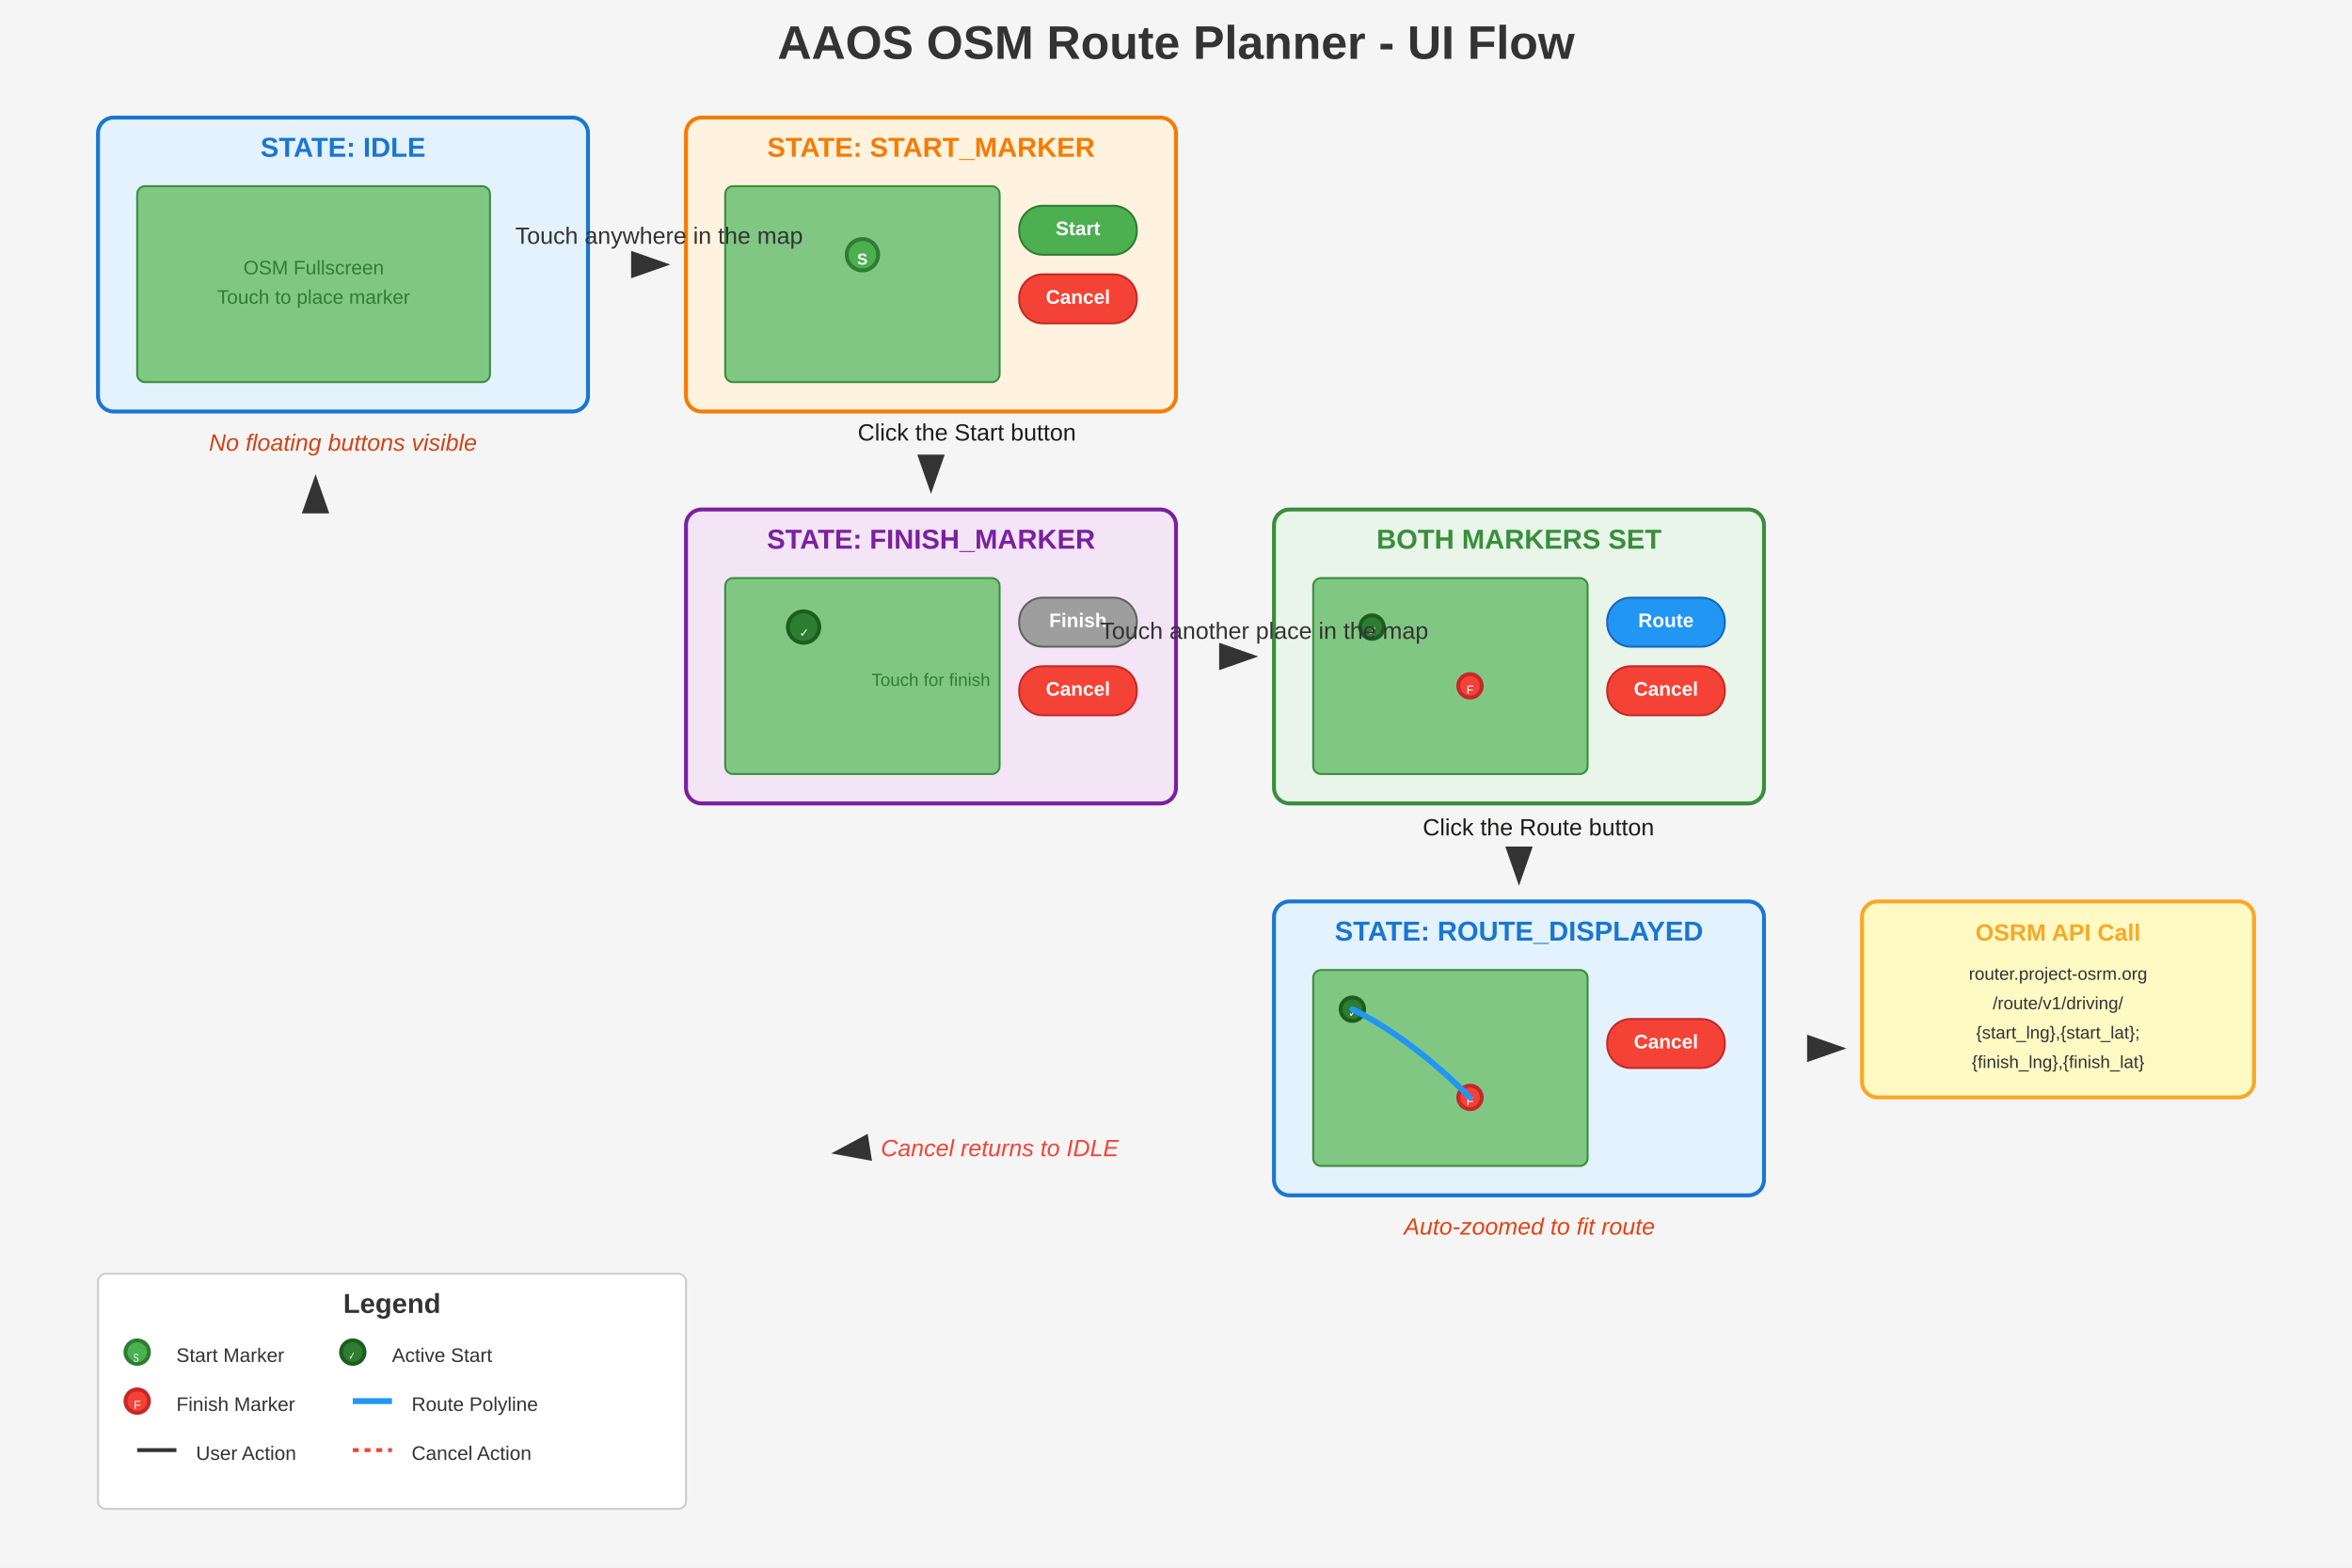
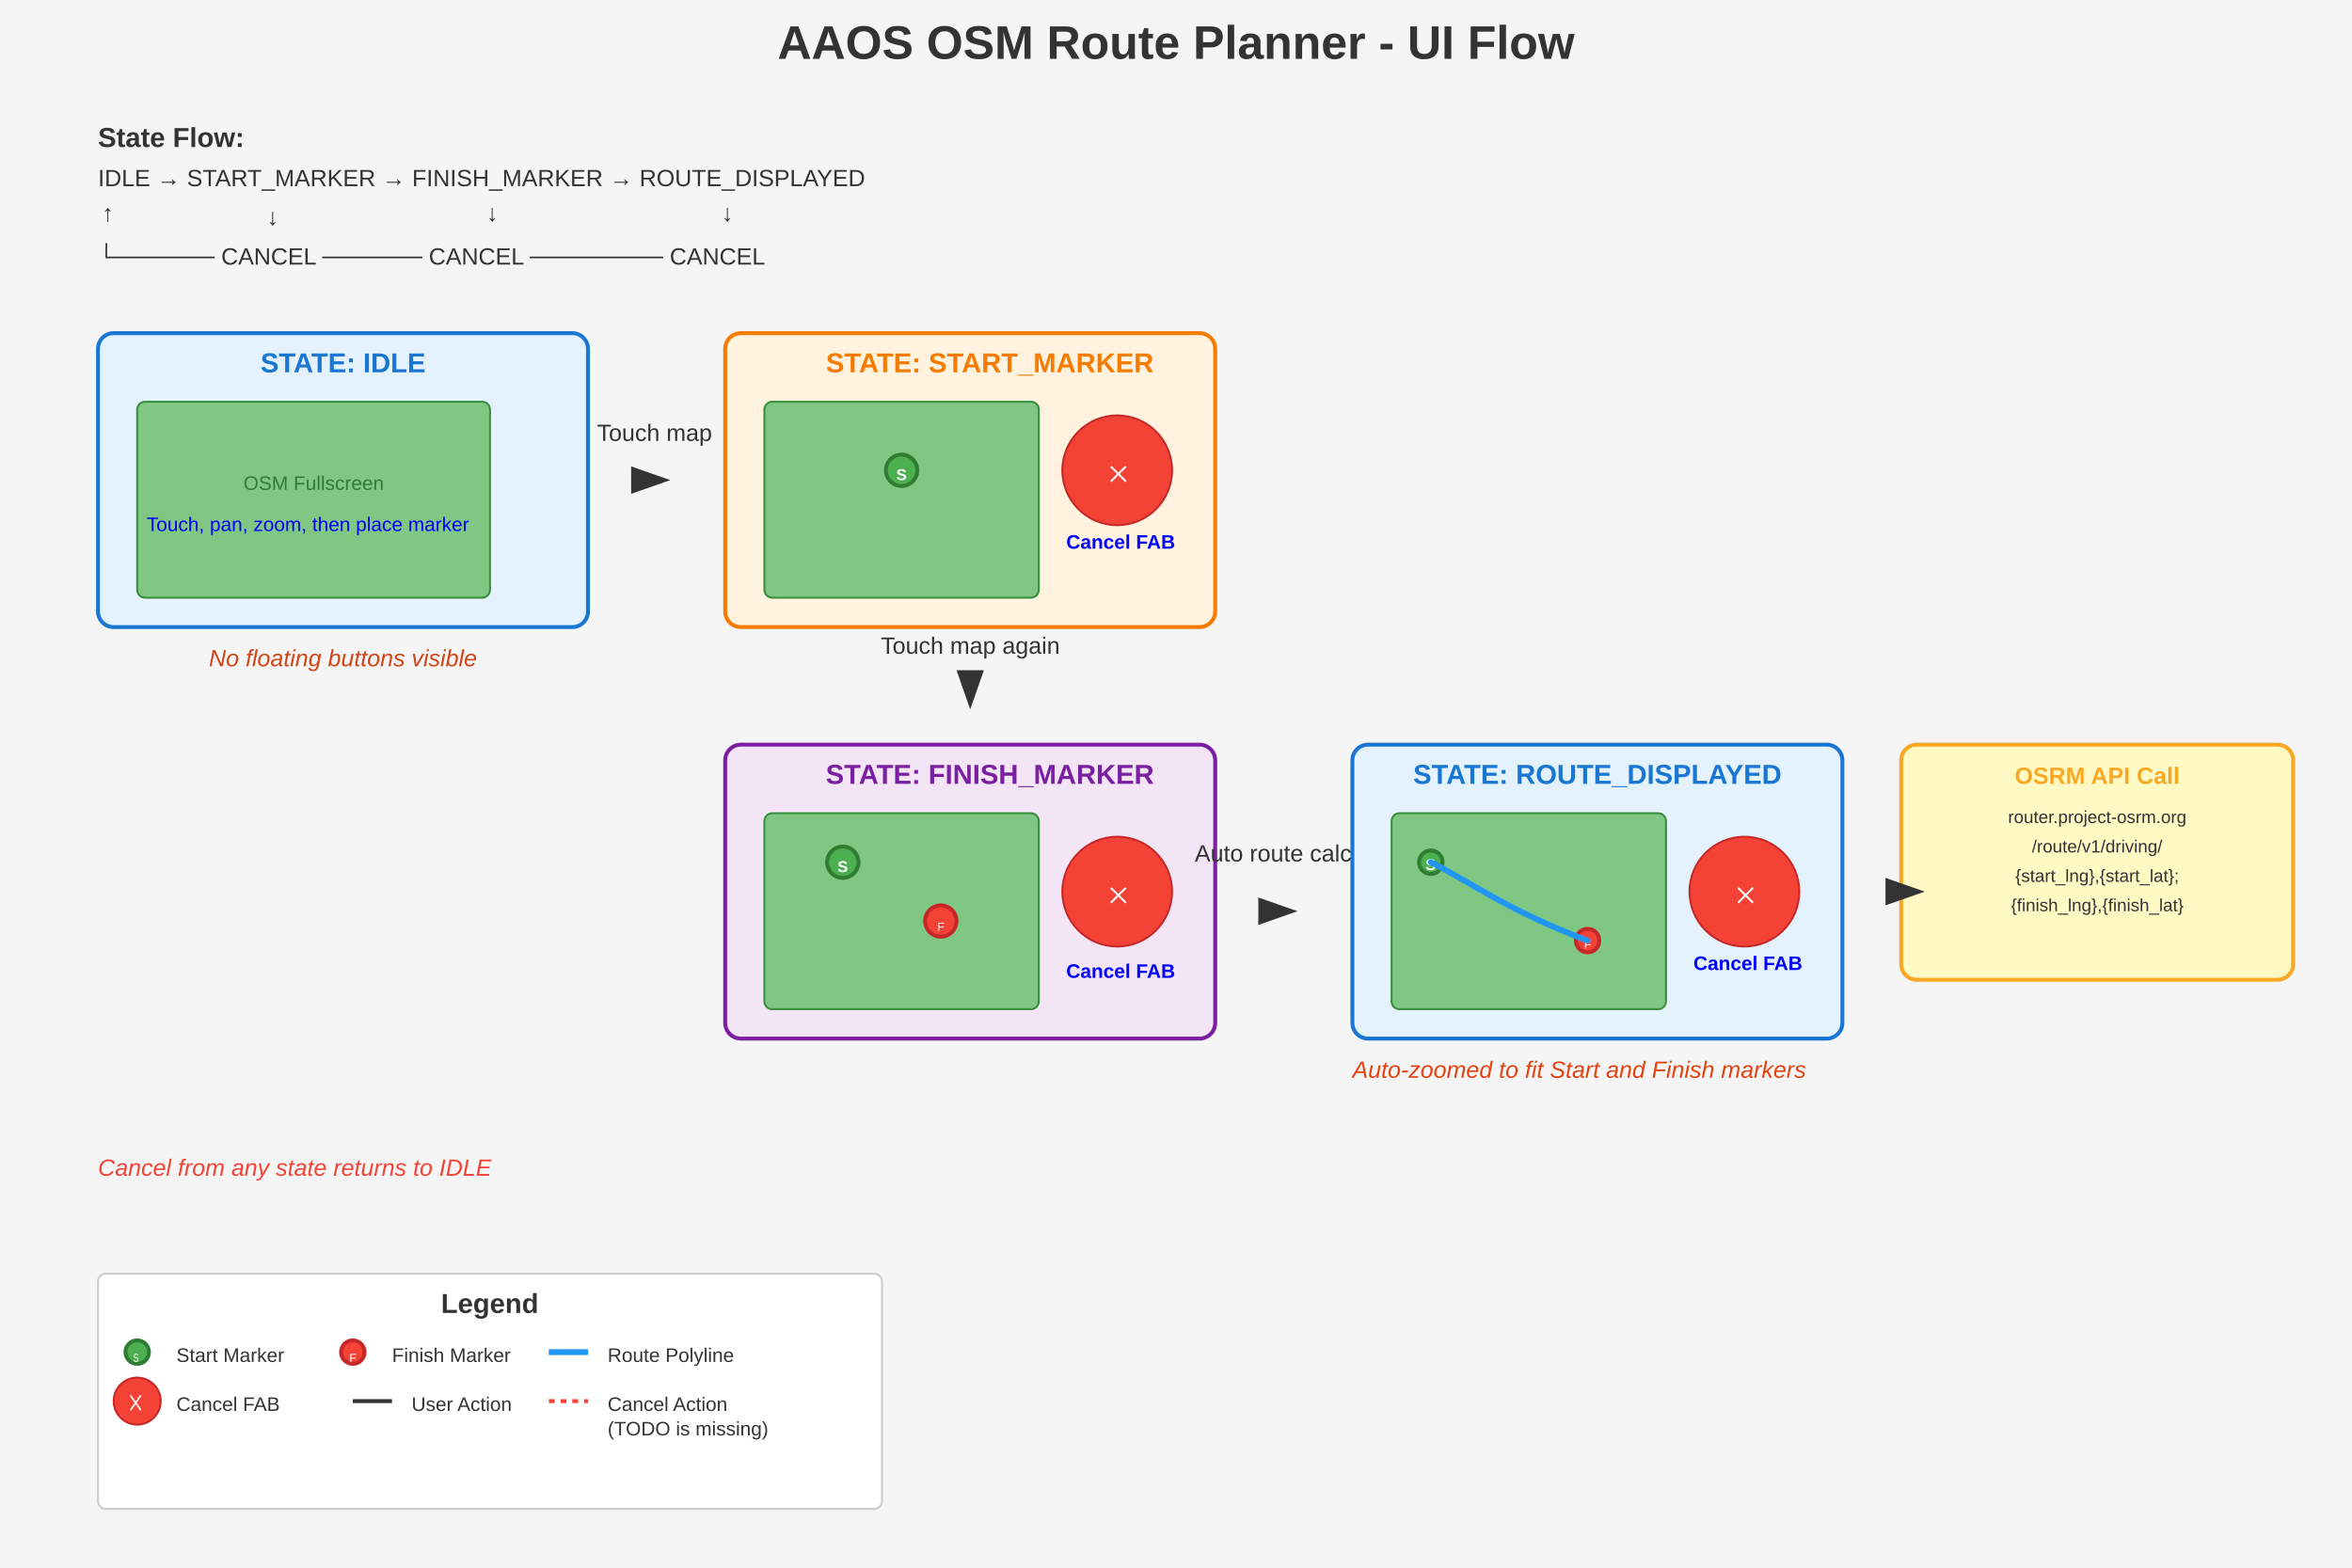
<svg xmlns="http://www.w3.org/2000/svg" id="Ebene_1" version="1.1" viewBox="0 0 1200 800">
-   <defs>
-     <style>
+   <defs id="defs1">
+     <style id="style1">
      .st0, .st1, .st2, .st3, .st4, .st5, .st6, .st7, .st8, .st9 {
        stroke-width: 2px;
      }

      .st0, .st10, .st11 {
        fill: #f44336;
      }

      .st0, .st11 {
        stroke: #c62828;
      }

      .st12, .st13, .st14, .st15, .st16, .st17, .st18, .st19, .st20, .st21, .st22, .st23, .st24, .st25, .st26, .st27, .st28, .st29, .st30, .st10 {
        isolation: isolate;
      }

      .st12, .st13, .st16, .st17, .st19, .st21, .st22, .st23, .st25 {
        font-family: Arial-BoldMT, Arial;
        font-weight: 700;
      }

      .st12, .st14, .st16, .st18, .st31, .st30 {
        fill: #333;
      }

      .st12, .st17, .st19, .st21, .st23 {
        font-size: 14px;
      }

      .st13 {
        fill: #f9a825;
      }

      .st13, .st18, .st24, .st26, .st27, .st10 {
        font-size: 12px;
      }

      .st14, .st15, .st18, .st26, .st28, .st29, .st30 {
        font-family: ArialMT, Arial;
      }

      .st14, .st22, .st29 {
        font-size: 10px;
      }

      .st1 {
        stroke: #f44336;
        stroke-dasharray: 3 3;
      }

      .st1, .st32, .st4, .st33, .st34 {
        fill: none;
      }

      .st15, .st7, .st29 {
        fill: #2e7d32;
      }

      .st15, .st30 {
        font-size: 9px;
      }

      .st16 {
        font-size: 24px;
      }

      .st17 {
        fill: #388e3c;
      }

      .st19 {
        fill: #7b1fa2;
      }

      .st20 {
        font-family: MyriadPro-Regular, 'Myriad Pro';
      }

      .st20, .st22, .st35, .st25, .st28 {
        fill: #fff;
      }

      .st20, .st28 {
        font-size: 6px;
      }

      .st36 {
        fill: #2196f3;
        stroke: #1565c0;
      }

      .st37 {
        fill: #9e9e9e;
        stroke: #616161;
      }

      .st2 {
        fill: #e3f2fd;
        stroke: #1976d2;
      }

      .st3 {
        fill: #f3e5f5;
        stroke: #7b1fa2;
      }

      .st21 {
        fill: #1976d2;
      }

      .st4 {
        stroke: #333;
      }

      .st23 {
        fill: #f57c00;
      }

      .st35 {
        stroke: #ccc;
      }

      .st5 {
        fill: #fff3e0;
        stroke: #f57c00;
      }

      .st24 {
        fill: #e44311;
      }

      .st24, .st27, .st10 {
        font-family: Arial-ItalicMT, Arial;
        font-style: italic;
      }

      .st33, .st34 {
        stroke: #2196f3;
        stroke-width: 3px;
      }

      .st25 {
        font-size: 8px;
      }

      .st26 {
        fill: #1d1d1b;
      }

      .st38, .st9 {
        fill: #4caf50;
        stroke: #2e7d32;
      }

      .st27 {
        fill: #d14416;
      }

      .st6 {
        fill: #fff9c4;
        stroke: #f9a825;
      }

      .st7 {
        stroke: #1b5e20;
      }

      .st39 {
        fill: #f5f5f5;
      }

      .st34 {
        stroke-linecap: round;
      }

      .st8 {
        fill: #e8f5e8;
      }

      .st8, .st40 {
        stroke: #388e3c;
      }

      .st40 {
        fill: #81c784;
      }
+ 
+       .st41 {
+         fill: #ffffff;
+         stroke: #333;
+         stroke-width: 1px;
+       }
+ 
+       .st42 {
+         fill: #e57373;
+       }
    </style>
  </defs>
-   <rect class="st39" width="1200" height="800" />
-   <text class="st16" transform="translate(396.7 30)">
-     <tspan x="0" y="0">AAOS OSM Route Planner - UI Flow</tspan>
-   </text>
+   <rect class="st39" width="1200" height="800" id="rect1" />
+   <text class="st16" transform="translate(396.7 30)" id="text1">
+     <tspan x="0" y="0" id="tspan1">AAOS OSM Route Planner - UI Flow</tspan>
+   </text>
+   <g id="state-flow">
+     <text class="st12" id="text2" transform="translate(50 75)">
+       <tspan x="0" y="0" id="tspan2">State Flow:</tspan>
+     </text>
+     <text class="st18" id="text3" transform="translate(50 95)">
+       <tspan x="0" y="0" id="tspan3">IDLE → START_MARKER → FINISH_MARKER → ROUTE_DISPLAYED</tspan>
+     </text>
+     <text class="st18" id="text4" x="52" y="112.846">
+       <tspan x="52" y="112.846" id="tspan4">↑</tspan>
+     </text>
+     <text class="st18" id="text4-5" style="font-size:12px;font-family:ArialMT, Arial;isolation:isolate;fill:#333333" x="136.104" y="114.846">
+       <tspan x="136.104" y="114.846" id="tspan4-2">↓</tspan>
+     </text>
+     <text class="st18" id="text4-5-1" style="font-size:12px;font-family:ArialMT, Arial;isolation:isolate;fill:#333333" x="248.104" y="112.846">
+       <tspan x="248.104" y="112.846" id="tspan4-2-4">↓</tspan>
+     </text>
+     <text class="st18" id="text4-5-4" style="font-size:12px;font-family:ArialMT, Arial;isolation:isolate;fill:#333333" x="368.104" y="112.846">
+       <tspan x="368.104" y="112.846" id="tspan4-2-1">↓</tspan>
+     </text>
+     <text class="st18" id="text5" transform="translate(50 135)">
+       <tspan x="0" y="0" id="tspan5">  └────── CANCEL ────── CANCEL ──────── CANCEL</tspan>
+     </text>
+   </g>
  <g id="state1">
-     <rect class="st2" x="50" y="60" width="250" height="150" rx="8" ry="8" />
-     <text class="st21" transform="translate(132.9 80)">
-       <tspan x="0" y="0">STATE: IDLE</tspan>
-     </text>
-     <rect class="st40" x="70" y="95" width="180" height="100" rx="4" ry="4" />
-     <text class="st29" transform="translate(124.2 140)">
-       <tspan x="0" y="0">OSM Fullscreen</tspan>
-     </text>
-     <text class="st29" transform="translate(110.8 155)">
-       <tspan x="0" y="0">Touch to place marker</tspan>
-     </text>
-     <text class="st27" transform="translate(106.6 230)">
-       <tspan x="0" y="0">No floating buttons visible</tspan>
-     </text>
-   </g>
-   <path class="st32" d="" />
-   <polygon class="st31" points="322 128 342 135 322 142 322 128" />
-   <path class="st31" d="M340,135" marker-end="url(#arrowhead)" />
+     <rect class="st2" x="50" y="170" width="250" height="150" rx="8" ry="8" id="rect5" />
+     <text class="st21" transform="translate(132.9 190)" id="text6">
+       <tspan x="0" y="0" id="tspan6">STATE: IDLE</tspan>
+     </text>
+     <rect class="st40" x="70" y="205" width="180" height="100" rx="4" ry="4" id="rect6" />
+     <text class="st29" transform="translate(124.2 250)" id="text7">
+       <tspan x="0" y="0" id="tspan7">OSM Fullscreen</tspan>
+     </text>
+     <text class="st29" id="text8" x="74.8" y="271" style="fill:#0000ff">
+       <tspan x="74.8" y="271" id="tspan8" style="fill:#0000ff">Touch, pan, zoom, then place marker</tspan>
+     </text>
+     <text class="st27" transform="translate(106.6 340)" id="text9">
+       <tspan x="0" y="0" id="tspan9">No floating buttons visible</tspan>
+     </text>
+   </g>
+   <polygon class="st31" points="322 238 342 245 322 252 322 238" id="polygon9" />
+   <text class="st18" id="text10" x="304.611" y="225">
+     <tspan x="304.611" y="225" id="tspan10">Touch map</tspan>
+   </text>
  <g id="state2">
-     <rect class="st5" x="350" y="60" width="250" height="150" rx="8" ry="8" />
-     <text class="st23" transform="translate(391.4 80)">
-       <tspan x="0" y="0">STATE: START_MARKER</tspan>
-     </text>
-     <rect class="st40" x="370" y="95" width="140" height="100" rx="4" ry="4" />
-     <circle class="st9" cx="440" cy="130" r="8" />
-     <text class="st25" transform="translate(437.3 135)">
-       <tspan x="0" y="0">S</tspan>
-     </text>
-     <rect class="st38" x="520" y="105" width="60" height="25" rx="12" ry="12" />
-     <text class="st22" transform="translate(538.6 120)">
-       <tspan x="0" y="0">Start</tspan>
-     </text>
-     <rect class="st11" x="520" y="140" width="60" height="25" rx="12" ry="12" />
-     <text class="st22" transform="translate(533.6 155)">
-       <tspan x="0" y="0">Cancel</tspan>
-     </text>
-   </g>
-   <path class="st32" d="" />
-   <polygon class="st31" points="482 232 475 252 468 232 482 232" />
-   <path class="st31" d="M475,250" marker-end="url(#arrowhead)" />
-   <text class="st26" transform="translate(437.6 224.8)">
-     <tspan x="0" y="0">Click the Start button</tspan>
-   </text>
-   <path class="st32" d="" />
-   <polygon class="st31" points="444.9 592.4 424.1 588.6 442.7 578.6 444.9 592.4" />
-   <path class="st31" d="M175,250" marker-end="url(#arrowhead)" />
+     <rect class="st5" x="370" y="170" width="250" height="150" rx="8" ry="8" id="rect10" />
+     <text class="st23" transform="translate(421.4 190)" id="text11">
+       <tspan x="0" y="0" id="tspan11">STATE: START_MARKER</tspan>
+     </text>
+     <rect class="st40" x="390" y="205" width="140" height="100" rx="4" ry="4" id="rect11" />
+     <circle class="st9" cx="460" cy="240" r="8" id="circle11" />
+     <text class="st25" transform="translate(457.3 245)" id="text12">
+       <tspan x="0" y="0" id="tspan12">S</tspan>
+     </text>
+     <circle class="st11" cx="570" cy="240" r="28" id="circle12" />
+     <text class="st42" transform="translate(566 246)" id="text13" style="fill:#ffffff">
+       <tspan x="0" y="0" id="tspan13" style="fill:#ffffff">✕</tspan>
+     </text>
+     <text class="st22" id="text14" x="544" y="280">
+       <tspan x="544" y="280" id="tspan14" style="fill:#0000ff">Cancel FAB</tspan>
+     </text>
+   </g>
+   <polygon class="st31" points="502 342 495 362 488 342 502 342" id="polygon14" />
+   <text class="st18" id="text15" x="449.371" y="333.593">
+     <tspan x="449.371" y="333.593" id="tspan15">Touch map again</tspan>
+   </text>
  <g id="state3">
-     <rect class="st3" x="350" y="260" width="250" height="150" rx="8" ry="8" />
-     <text class="st19" transform="translate(391.3 280)">
-       <tspan x="0" y="0">STATE: FINISH_MARKER</tspan>
-     </text>
-     <rect class="st40" x="370" y="295" width="140" height="100" rx="4" ry="4" />
-     <circle class="st7" cx="410" cy="320" r="8" />
-     <text class="st20" transform="translate(407.8 325)">
-       <tspan x="0" y="0">✓</tspan>
-     </text>
-     <text class="st15" transform="translate(444.7 350)">
-       <tspan x="0" y="0">Touch for finish</tspan>
-     </text>
-     <rect class="st37" x="520" y="305" width="60" height="25" rx="12" ry="12" />
-     <text class="st22" transform="translate(535.3 320)">
-       <tspan x="0" y="0">Finish</tspan>
-     </text>
-     <rect class="st11" x="520" y="340" width="60" height="25" rx="12" ry="12" />
-     <text class="st22" transform="translate(533.6 355)">
-       <tspan x="0" y="0">Cancel</tspan>
-     </text>
-   </g>
-   <path class="st32" d="" />
-   <polygon class="st31" points="622 328 642 335 622 342 622 328" />
-   <path class="st31" d="M640,335" marker-end="url(#arrowhead)" />
+     <rect class="st3" x="370" y="380" width="250" height="150" rx="8" ry="8" id="rect15" />
+     <text class="st19" transform="translate(421.3 400)" id="text16">
+       <tspan x="0" y="0" id="tspan16">STATE: FINISH_MARKER</tspan>
+     </text>
+     <rect class="st40" x="390" y="415" width="140" height="100" rx="4" ry="4" id="rect16" />
+     <circle class="st9" cx="430" cy="440" r="8" id="circle16" />
+     <text class="st25" transform="translate(427.3 445)" id="text17">
+       <tspan x="0" y="0" id="tspan17">S</tspan>
+     </text>
+     <circle class="st0" cx="480" cy="470" r="8" id="circle17" />
+     <text class="st28" transform="translate(478.2 475)" id="text18">
+       <tspan x="0" y="0" id="tspan18">F</tspan>
+     </text>
+     <circle class="st11" cx="570" cy="455" r="28" id="circle18" />
+     <text class="st42" transform="translate(566 461)" id="text19" style="fill:#ffffff">
+       <tspan x="0" y="0" id="tspan19" style="fill:#ffffff">✕</tspan>
+     </text>
+     <text class="st22" id="text20" x="544" y="499">
+       <tspan x="544" y="499" id="tspan20" style="fill:#0000ff">Cancel FAB</tspan>
+     </text>
+   </g>
+   <polygon class="st31" points="642 458 662 465 642 472 642 458" id="polygon20" />
  <g id="state4">
-     <rect class="st8" x="650" y="260" width="250" height="150" rx="8" ry="8" />
-     <text class="st17" transform="translate(702.3 280)">
-       <tspan x="0" y="0">BOTH MARKERS SET</tspan>
-     </text>
-     <rect class="st40" x="670" y="295" width="140" height="100" rx="4" ry="4" />
-     <circle class="st7" cx="700" cy="320" r="6" />
-     <text class="st20" transform="translate(697.8 324)">
-       <tspan x="0" y="0">✓</tspan>
-     </text>
-     <circle class="st0" cx="750" cy="350" r="6" />
-     <text class="st28" transform="translate(748.2 354)">
-       <tspan x="0" y="0">F</tspan>
-     </text>
-     <rect class="st36" x="820" y="305" width="60" height="25" rx="12" ry="12" />
-     <text class="st22" transform="translate(835.8 320)">
-       <tspan x="0" y="0">Route</tspan>
-     </text>
-     <rect class="st11" x="820" y="340" width="60" height="25" rx="12" ry="12" />
-     <text class="st22" transform="translate(833.6 355)">
-       <tspan x="0" y="0">Cancel</tspan>
-     </text>
-   </g>
-   <path class="st32" d="" />
-   <polygon class="st31" points="782 432 775 452 768 432 782 432" />
-   <path class="st31" d="M775,450" marker-end="url(#arrowhead)" />
-   <text class="st26" transform="translate(725.9 426.3)">
-     <tspan x="0" y="0">Click the Route button</tspan>
-   </text>
-   <g id="state5">
-     <rect class="st2" x="650" y="460" width="250" height="150" rx="8" ry="8" />
-     <text class="st21" transform="translate(681 480)">
-       <tspan x="0" y="0">STATE: ROUTE_DISPLAYED</tspan>
-     </text>
-     <rect class="st40" x="670" y="495" width="140" height="100" rx="4" ry="4" />
-     <circle class="st7" cx="690" cy="515" r="6" />
-     <text class="st20" transform="translate(687.8 519)">
-       <tspan x="0" y="0">✓</tspan>
-     </text>
-     <circle class="st0" cx="750" cy="560" r="6" />
-     <text class="st28" transform="translate(748.2 564)">
-       <tspan x="0" y="0">F</tspan>
-     </text>
-     <path class="st34" d="M690,515c20,10,40,25,60,45" />
-     <rect class="st11" x="820" y="520" width="60" height="25" rx="12" ry="12" />
-     <text class="st22" transform="translate(833.6 535)">
-       <tspan x="0" y="0">Cancel</tspan>
-     </text>
-     <text class="st24" transform="translate(716.3 630)">
-       <tspan x="0" y="0">Auto-zoomed to fit route</tspan>
+     <rect class="st2" x="690" y="380" width="250" height="150" rx="8" ry="8" id="rect21" />
+     <text class="st21" transform="translate(721 400)" id="text22">
+       <tspan x="0" y="0" id="tspan22">STATE: ROUTE_DISPLAYED</tspan>
+     </text>
+     <rect class="st40" x="710" y="415" width="140" height="100" rx="4" ry="4" id="rect22" />
+     <circle class="st9" cx="730" cy="440" r="6" id="circle22" />
+     <text class="st25" transform="translate(727.3 444)" id="text23">
+       <tspan x="0" y="0" id="tspan23">S</tspan>
+     </text>
+     <circle class="st0" cx="810" cy="480" r="6" id="circle23" />
+     <text class="st28" transform="translate(808.2 484)" id="text24">
+       <tspan x="0" y="0" id="tspan24">F</tspan>
+     </text>
+     <path class="st34" d="M730,440c20,10,40,25,80,40" id="path24" />
+     <circle class="st11" cx="890" cy="455" r="28" id="circle24" />
+     <text class="st42" transform="translate(886 461)" id="text25" style="fill:#ffffff">
+       <tspan x="0" y="0" id="tspan25" style="fill:#ffffff">✕</tspan>
+     </text>
+     <text class="st22" id="text26" x="864" y="495">
+       <tspan x="864" y="495" id="tspan26" style="fill:#0000ff">Cancel FAB</tspan>
+     </text>
+     <text class="st24" id="text27" x="690" y="550">
+       <tspan x="690" y="550" id="tspan27">Auto-zoomed to fit Start and Finish markers</tspan>
    </text>
  </g>
  <g id="api-call">
-     <rect class="st6" x="950" y="460" width="200" height="100" rx="8" ry="8" />
-     <text class="st13" transform="translate(1007.9 480)">
-       <tspan x="0" y="0">OSRM API Call</tspan>
-     </text>
-     <text class="st30" transform="translate(1004.5 500)">
-       <tspan x="0" y="0">router.project-osrm.org</tspan>
-     </text>
-     <text class="st30" transform="translate(1016.7 515)">
-       <tspan x="0" y="0">/route/v1/driving/</tspan>
-     </text>
-     <text class="st30" transform="translate(1008.2 530)">
-       <tspan x="0" y="0">{start_lng},{start_lat};</tspan>
-     </text>
-     <text class="st30" transform="translate(1006 545)">
-       <tspan x="0" y="0">{finish_lng},{finish_lat}</tspan>
-     </text>
-   </g>
-   <path class="st32" d="" />
-   <polygon class="st31" points="922 528 942 535 922 542 922 528" />
-   <path class="st31" d="M940,535" marker-end="url(#arrowhead)" />
-   <path class="st32" d="" />
-   <polygon class="st31" points="154 262 161 242 168 262 154 262" />
-   <path class="st31" d="M175,210" marker-end="url(#arrowhead)" />
-   <text class="st10" transform="translate(449.4 590)">
-     <tspan x="0" y="0">Cancel returns to IDLE</tspan>
+     <rect class="st6" x="970" y="380" width="200" height="120" rx="8" ry="8" id="rect27" />
+     <text class="st13" transform="translate(1027.9 400)" id="text28">
+       <tspan x="0" y="0" id="tspan28">OSRM API Call</tspan>
+     </text>
+     <text class="st30" transform="translate(1024.5 420)" id="text29">
+       <tspan x="0" y="0" id="tspan29">router.project-osrm.org</tspan>
+     </text>
+     <text class="st30" transform="translate(1036.7 435)" id="text30">
+       <tspan x="0" y="0" id="tspan30">/route/v1/driving/</tspan>
+     </text>
+     <text class="st30" transform="translate(1028.2 450)" id="text31">
+       <tspan x="0" y="0" id="tspan31">{start_lng},{start_lat};</tspan>
+     </text>
+     <text class="st30" transform="translate(1026 465)" id="text32">
+       <tspan x="0" y="0" id="tspan32">{finish_lng},{finish_lat}</tspan>
+     </text>
+   </g>
+   <polygon class="st31" points="962 448 982 455 962 462 962 448" id="polygon32" />
+   <text class="st10" transform="translate(50 600)" id="text34">
+     <tspan x="0" y="0" id="tspan34">Cancel from any state returns to IDLE</tspan>
  </text>
  <g id="legend">
-     <rect class="st35" x="50" y="650" width="300" height="120" rx="4" ry="4" />
-     <text class="st12" transform="translate(175.1 670)">
-       <tspan x="0" y="0">Legend</tspan>
-     </text>
-     <circle class="st9" cx="70" cy="690" r="6" />
-     <text class="st28" transform="translate(68 695) scale(.7 1)">
-       <tspan x="0" y="0">S</tspan>
-     </text>
-     <text class="st14" transform="translate(90 695)">
-       <tspan x="0" y="0">Start Marker</tspan>
-     </text>
-     <circle class="st7" cx="180" cy="690" r="6" />
-     <text class="st20" transform="translate(177.8 694) scale(.7 1)">
-       <tspan x="0" y="0">✓</tspan>
-     </text>
-     <text class="st14" transform="translate(200 695)">
-       <tspan x="0" y="0">Active Start</tspan>
-     </text>
-     <circle class="st0" cx="70" cy="715" r="6" />
-     <text class="st28" transform="translate(68.2 719)">
-       <tspan x="0" y="0">F</tspan>
-     </text>
-     <text class="st14" transform="translate(90 720)">
-       <tspan x="0" y="0">Finish Marker</tspan>
-     </text>
-     <line class="st33" x1="180" y1="715" x2="200" y2="715" />
-     <text class="st14" transform="translate(210 720)">
-       <tspan x="0" y="0">Route Polyline</tspan>
-     </text>
-     <line class="st4" x1="70" y1="740" x2="90" y2="740" />
-     <text class="st14" transform="translate(100 745)">
-       <tspan x="0" y="0">User Action</tspan>
-     </text>
-     <line class="st1" x1="180" y1="740" x2="200" y2="740" />
-     <text class="st14" transform="translate(210 745)">
-       <tspan x="0" y="0">Cancel Action</tspan>
-     </text>
-   </g>
-   <text class="st18" transform="translate(262.9 124.4)">
-     <tspan x="0" y="0">Touch anywhere in the map</tspan>
-   </text>
-   <text class="st18" transform="translate(561.3 326)">
-     <tspan x="0" y="0">Touch another place in the map</tspan>
+     <rect class="st35" x="50" y="650" width="400" height="120" rx="4" ry="4" id="rect34" />
+     <text class="st12" transform="translate(225 670)" id="text35">
+       <tspan x="0" y="0" id="tspan35">Legend</tspan>
+     </text>
+     <circle class="st9" cx="70" cy="690" r="6" id="circle35" />
+     <text class="st28" transform="translate(68 695) scale(.7 1)" id="text36">
+       <tspan x="0" y="0" id="tspan36">S</tspan>
+     </text>
+     <text class="st14" transform="translate(90 695)" id="text37">
+       <tspan x="0" y="0" id="tspan37">Start Marker</tspan>
+     </text>
+     <circle class="st0" cx="180" cy="690" r="6" id="circle37" />
+     <text class="st28" transform="translate(178.2 695)" id="text38">
+       <tspan x="0" y="0" id="tspan38">F</tspan>
+     </text>
+     <text class="st14" transform="translate(200 695)" id="text39">
+       <tspan x="0" y="0" id="tspan39">Finish Marker</tspan>
+     </text>
+     <line class="st33" x1="280" y1="690" x2="300" y2="690" id="line39" />
+     <text class="st14" transform="translate(310 695)" id="text40">
+       <tspan x="0" y="0" id="tspan40">Route Polyline</tspan>
+     </text>
+     <circle class="st11" cx="70" cy="715" r="12" id="circle40" />
+     <text class="st42" transform="translate(66 720) scale(.7 1)" id="text41" style="fill:#ffffff">
+       <tspan x="0" y="0" id="tspan41" style="fill:#ffffff">✕</tspan>
+     </text>
+     <text class="st14" transform="translate(90 720)" id="text42">
+       <tspan x="0" y="0" id="tspan42">Cancel FAB</tspan>
+     </text>
+     <line class="st4" x1="180" y1="715" x2="200" y2="715" id="line42" />
+     <text class="st14" transform="translate(210 720)" id="text43">
+       <tspan x="0" y="0" id="tspan43">User Action</tspan>
+     </text>
+     <line class="st1" x1="280" y1="715" x2="300" y2="715" id="line43" />
+     <text class="st14" transform="translate(310,720)" id="text44">
+       <tspan id="tspan45" x="0" y="0">
+         <tspan x="0" y="0" id="tspan44">Cancel Action</tspan>
+       </tspan>
+       <tspan id="tspan46" x="0" y="12.5">(TODO is missing)</tspan>
+     </text>
+   </g>
+   <text class="st18" id="text21" x="609.581" y="439.611">
+     <tspan x="609.581" y="439.611" id="tspan21">Auto route calc</tspan>
  </text>
</svg>
